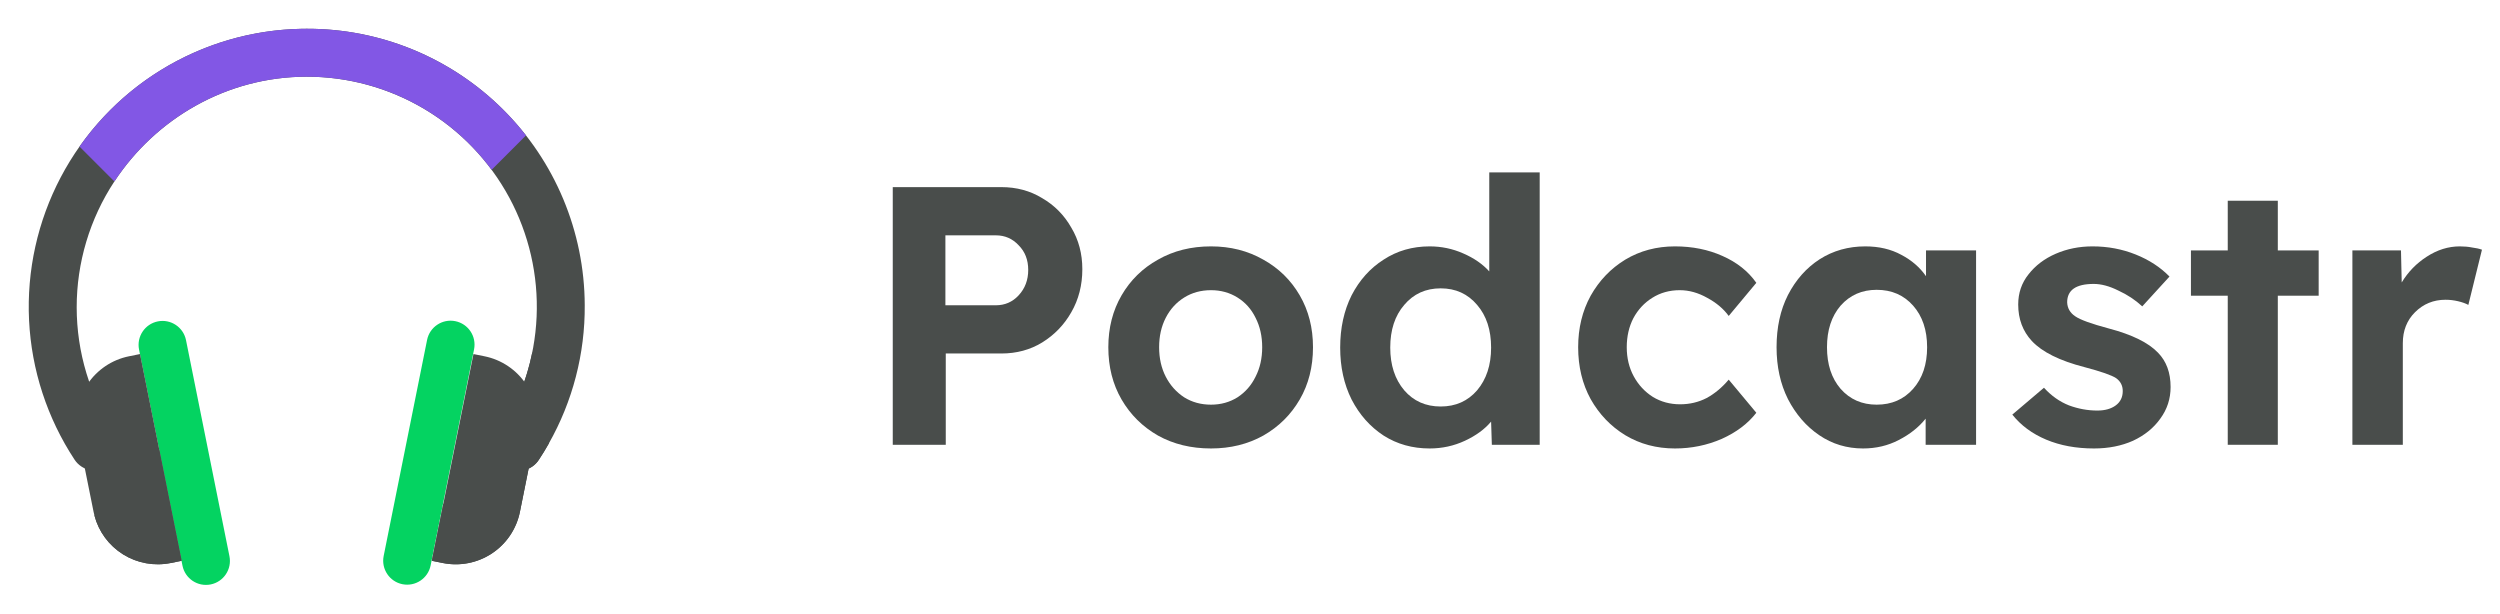
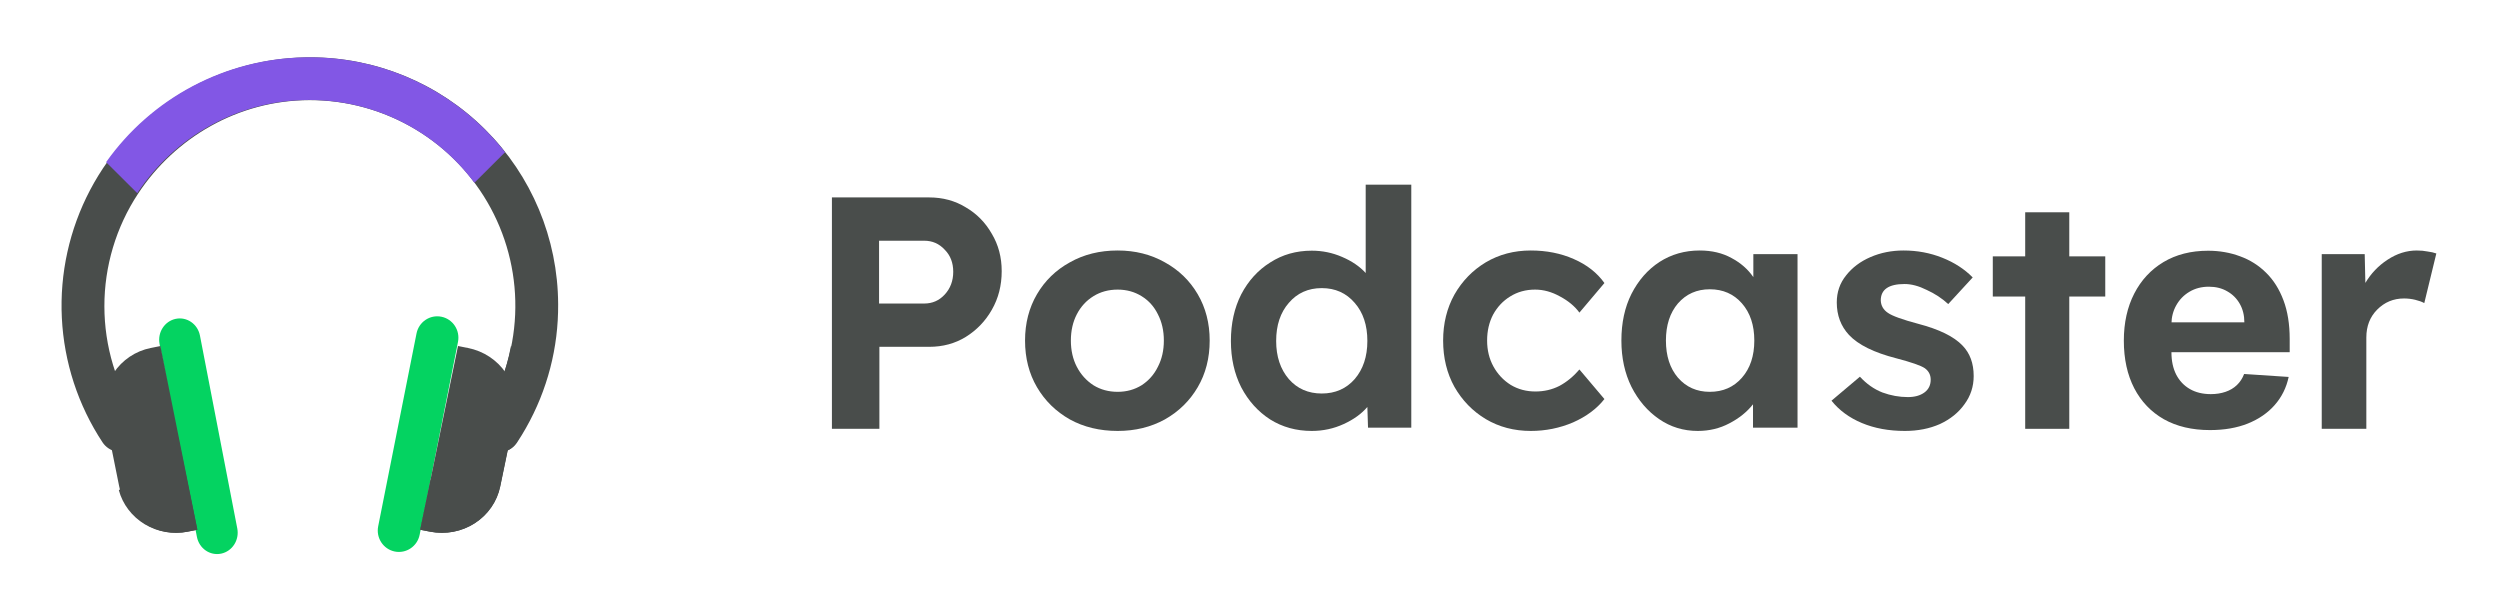
<svg xmlns="http://www.w3.org/2000/svg" width="163" height="40" viewBox="0 0 163 40" fill="none">
-   <path d="M58.208 29V12.2H65.288C66.28 12.2 67.168 12.44 67.952 12.92C68.752 13.384 69.384 14.024 69.848 14.84C70.328 15.64 70.568 16.544 70.568 17.552C70.568 18.592 70.328 19.528 69.848 20.36C69.384 21.176 68.752 21.832 67.952 22.328C67.168 22.808 66.28 23.048 65.288 23.048H61.664V29H58.208ZM61.64 19.904H64.928C65.52 19.904 66.016 19.688 66.416 19.256C66.832 18.808 67.04 18.256 67.04 17.6C67.04 16.944 66.832 16.408 66.416 15.992C66.016 15.56 65.52 15.344 64.928 15.344H61.64V19.904Z" fill="#494D4B" />
-   <path d="M78.959 29.24C77.663 29.24 76.511 28.96 75.503 28.4C74.495 27.824 73.703 27.04 73.127 26.048C72.551 25.056 72.263 23.92 72.263 22.64C72.263 21.376 72.551 20.248 73.127 19.256C73.703 18.264 74.495 17.488 75.503 16.928C76.511 16.352 77.663 16.064 78.959 16.064C80.223 16.064 81.359 16.352 82.367 16.928C83.375 17.488 84.167 18.264 84.743 19.256C85.319 20.248 85.607 21.376 85.607 22.64C85.607 23.92 85.319 25.056 84.743 26.048C84.167 27.04 83.375 27.824 82.367 28.4C81.359 28.96 80.223 29.24 78.959 29.24ZM78.959 26.384C79.599 26.384 80.175 26.224 80.687 25.904C81.199 25.568 81.591 25.12 81.863 24.56C82.151 24 82.295 23.36 82.295 22.64C82.295 21.92 82.151 21.28 81.863 20.72C81.591 20.16 81.199 19.72 80.687 19.4C80.175 19.08 79.599 18.92 78.959 18.92C78.303 18.92 77.719 19.08 77.207 19.4C76.695 19.72 76.295 20.16 76.007 20.72C75.719 21.28 75.575 21.92 75.575 22.64C75.575 23.36 75.719 24 76.007 24.56C76.295 25.12 76.695 25.568 77.207 25.904C77.719 26.224 78.303 26.384 78.959 26.384Z" fill="#494D4B" />
-   <path d="M93.212 29.24C92.092 29.24 91.092 28.96 90.212 28.4C89.332 27.824 88.636 27.04 88.124 26.048C87.628 25.056 87.38 23.928 87.38 22.664C87.38 21.384 87.628 20.248 88.124 19.256C88.636 18.264 89.332 17.488 90.212 16.928C91.092 16.352 92.092 16.064 93.212 16.064C93.98 16.064 94.708 16.216 95.396 16.52C96.1 16.824 96.668 17.216 97.1 17.696V11.24H100.388V29H97.268L97.22 27.488C96.804 27.984 96.236 28.4 95.516 28.736C94.796 29.072 94.028 29.24 93.212 29.24ZM93.932 26.504C94.908 26.504 95.7 26.152 96.308 25.448C96.916 24.728 97.22 23.8 97.22 22.664C97.22 21.512 96.916 20.584 96.308 19.88C95.7 19.16 94.908 18.8 93.932 18.8C92.956 18.8 92.164 19.16 91.556 19.88C90.948 20.584 90.644 21.512 90.644 22.664C90.644 23.8 90.948 24.728 91.556 25.448C92.164 26.152 92.956 26.504 93.932 26.504Z" fill="#494D4B" />
-   <path d="M109.208 29.24C108.008 29.24 106.928 28.952 105.968 28.376C105.024 27.8 104.272 27.016 103.712 26.024C103.168 25.032 102.896 23.904 102.896 22.64C102.896 21.392 103.168 20.272 103.712 19.28C104.272 18.288 105.024 17.504 105.968 16.928C106.928 16.352 108.008 16.064 109.208 16.064C110.344 16.064 111.376 16.272 112.304 16.688C113.248 17.104 113.984 17.688 114.512 18.44L112.712 20.6C112.376 20.136 111.912 19.744 111.32 19.424C110.728 19.088 110.128 18.92 109.52 18.92C108.848 18.92 108.248 19.088 107.72 19.424C107.208 19.744 106.8 20.184 106.496 20.744C106.208 21.304 106.064 21.936 106.064 22.64C106.064 23.344 106.216 23.976 106.52 24.536C106.824 25.096 107.24 25.544 107.768 25.88C108.296 26.2 108.888 26.36 109.544 26.36C110.168 26.36 110.744 26.224 111.272 25.952C111.8 25.664 112.28 25.264 112.712 24.752L114.512 26.912C113.968 27.616 113.216 28.184 112.256 28.616C111.296 29.032 110.28 29.24 109.208 29.24Z" fill="#494D4B" />
-   <path d="M121.472 29.24C120.416 29.24 119.464 28.952 118.616 28.376C117.768 27.8 117.088 27.016 116.576 26.024C116.08 25.032 115.832 23.904 115.832 22.64C115.832 21.344 116.08 20.208 116.576 19.232C117.088 18.24 117.776 17.464 118.64 16.904C119.52 16.344 120.512 16.064 121.616 16.064C122.512 16.064 123.296 16.248 123.968 16.616C124.64 16.968 125.176 17.432 125.576 18.008V16.328H128.84V29H125.552V27.296C125.104 27.856 124.52 28.32 123.8 28.688C123.096 29.056 122.32 29.24 121.472 29.24ZM122.36 26.384C123.336 26.384 124.128 26.04 124.736 25.352C125.344 24.664 125.648 23.76 125.648 22.64C125.648 21.52 125.344 20.616 124.736 19.928C124.128 19.24 123.336 18.896 122.36 18.896C121.4 18.896 120.616 19.24 120.008 19.928C119.416 20.616 119.12 21.52 119.12 22.64C119.12 23.76 119.416 24.664 120.008 25.352C120.616 26.04 121.4 26.384 122.36 26.384Z" fill="#494D4B" />
-   <path d="M136.531 29.24C135.363 29.24 134.323 29.048 133.411 28.664C132.499 28.28 131.763 27.736 131.203 27.032L133.267 25.28C133.747 25.808 134.291 26.192 134.899 26.432C135.507 26.656 136.123 26.768 136.747 26.768C137.243 26.768 137.643 26.656 137.947 26.432C138.251 26.208 138.403 25.896 138.403 25.496C138.403 25.144 138.259 24.864 137.971 24.656C137.683 24.464 136.995 24.224 135.907 23.936C134.291 23.52 133.147 22.952 132.475 22.232C131.883 21.592 131.587 20.8 131.587 19.856C131.587 19.104 131.811 18.448 132.259 17.888C132.707 17.312 133.299 16.864 134.035 16.544C134.771 16.224 135.571 16.064 136.435 16.064C137.427 16.064 138.363 16.24 139.243 16.592C140.123 16.944 140.859 17.424 141.451 18.032L139.675 19.976C139.227 19.56 138.707 19.216 138.115 18.944C137.539 18.656 137.003 18.512 136.507 18.512C135.355 18.512 134.779 18.912 134.779 19.712C134.795 20.096 134.971 20.4 135.307 20.624C135.627 20.848 136.355 21.112 137.491 21.416C139.011 21.816 140.083 22.344 140.707 23C141.251 23.56 141.523 24.304 141.523 25.232C141.523 26 141.299 26.688 140.851 27.296C140.419 27.904 139.827 28.384 139.075 28.736C138.323 29.072 137.475 29.24 136.531 29.24Z" fill="#494D4B" />
-   <path d="M145.249 29V19.28H142.849V16.328H145.249V13.088H148.513V16.328H151.177V19.28H148.513V29H145.249Z" fill="#494D4B" />
-   <path d="M153.376 29V16.328H156.544L156.592 18.416C157.008 17.728 157.552 17.168 158.224 16.736C158.912 16.288 159.632 16.064 160.384 16.064C160.672 16.064 160.936 16.088 161.176 16.136C161.432 16.168 161.648 16.216 161.824 16.28L160.936 19.88C160.76 19.784 160.536 19.704 160.264 19.64C159.992 19.576 159.72 19.544 159.448 19.544C158.664 19.544 158 19.816 157.456 20.36C156.928 20.888 156.664 21.56 156.664 22.376V29H153.376Z" fill="#494D4B" />
-   <path d="M38.125 19.888C38.149 23.054 37.34 26.171 35.777 28.926C35.575 29.284 35.361 29.634 35.134 29.976C35.023 30.15 34.877 30.3 34.707 30.417C34.537 30.535 34.345 30.617 34.142 30.66C33.94 30.702 33.731 30.704 33.528 30.666C33.325 30.627 33.132 30.548 32.959 30.434C32.786 30.32 32.638 30.173 32.523 30.001C32.408 29.83 32.328 29.637 32.288 29.434C32.247 29.231 32.248 29.022 32.289 28.82C32.33 28.617 32.411 28.424 32.527 28.253C34.019 25.99 34.868 23.364 34.987 20.656C35.105 17.948 34.488 15.259 33.2 12.874C31.912 10.489 30.002 8.497 27.673 7.111C25.344 5.724 22.683 4.995 19.972 5C14.762 5.01 10.142 7.745 7.457 11.832C5.852 14.27 4.998 17.126 5 20.045C5.003 22.964 5.863 25.818 7.473 28.253C7.701 28.599 7.782 29.022 7.699 29.427C7.616 29.834 7.375 30.19 7.029 30.418C6.683 30.646 6.261 30.728 5.855 30.645C5.449 30.561 5.092 30.32 4.864 29.974C3.079 27.265 2.054 24.127 1.895 20.887C1.737 17.647 2.451 14.424 3.962 11.553C5.474 8.683 7.729 6.271 10.491 4.569C13.253 2.868 16.421 1.938 19.664 1.878C19.778 1.876 19.891 1.875 20.005 1.875C24.795 1.865 29.393 3.756 32.791 7.133C36.188 10.511 38.106 15.098 38.125 19.888Z" fill="#494D4B" />
-   <path d="M9.066 22.794L11.898 36.882C12.068 37.728 12.891 38.275 13.737 38.105C14.582 37.935 15.13 37.112 14.96 36.266L12.128 22.179C11.958 21.333 11.135 20.785 10.289 20.955C9.444 21.125 8.896 21.949 9.066 22.794Z" fill="#04D361" />
-   <path d="M11.844 36.564L11.126 36.709C10.059 36.923 8.95 36.722 8.027 36.147C7.103 35.572 6.434 34.665 6.157 33.612C6.136 33.531 6.116 33.45 6.1 33.367L5.071 28.256C4.848 27.146 5.075 25.993 5.701 25.051C6.328 24.108 7.303 23.453 8.413 23.229L9.13 23.084L10.39 29.341L11.844 36.564Z" fill="#494D4B" />
-   <path d="M11.844 36.564L11.126 36.709C10.059 36.923 8.95 36.722 8.027 36.147C7.103 35.572 6.434 34.665 6.157 33.612C7.674 32.298 9.09 30.87 10.39 29.341L11.844 36.564Z" fill="#494D4B" />
-   <path d="M36.148 27.087L35.777 28.926C35.575 29.284 35.361 29.634 35.134 29.976C35.023 30.15 34.877 30.3 34.707 30.417C34.537 30.534 34.345 30.617 34.142 30.659C33.94 30.702 33.731 30.704 33.528 30.665C33.325 30.627 33.132 30.548 32.959 30.434C32.786 30.32 32.638 30.173 32.523 30.001C32.408 29.829 32.328 29.637 32.288 29.434C32.247 29.231 32.248 29.022 32.289 28.819C32.33 28.617 32.411 28.424 32.527 28.253C33.587 26.65 34.326 24.858 34.705 22.974C35.293 23.467 35.737 24.109 35.991 24.833C36.245 25.557 36.299 26.335 36.148 27.087Z" fill="#494D4B" />
-   <path d="M34.295 8.83L32.054 11.071C30.657 9.182 28.836 7.649 26.737 6.594C24.638 5.54 22.321 4.993 19.972 5C14.762 5.01 10.142 7.745 7.457 11.832L5.184 9.559C6.823 7.229 8.988 5.32 11.505 3.985C14.021 2.651 16.816 1.929 19.664 1.878C19.778 1.876 19.891 1.875 20.005 1.875C22.759 1.869 25.479 2.492 27.955 3.698C30.432 4.903 32.601 6.658 34.295 8.83Z" fill="#8257E5" />
-   <path d="M27.846 22.163L25.015 36.251C24.845 37.097 25.392 37.92 26.238 38.09C27.084 38.26 27.907 37.712 28.077 36.867L30.909 22.779C31.079 21.933 30.531 21.11 29.685 20.94C28.84 20.77 28.016 21.318 27.846 22.163Z" fill="#04D361" />
-   <path d="M34.929 28.256L33.9 33.367C33.677 34.477 33.022 35.452 32.079 36.079C31.137 36.705 29.984 36.932 28.874 36.709L28.156 36.564L28.9 32.871L30.869 23.084L31.587 23.229C32.697 23.453 33.672 24.108 34.299 25.05C34.386 25.18 34.465 25.314 34.536 25.453C34.982 26.315 35.12 27.304 34.929 28.256Z" fill="#494D4B" />
-   <path d="M34.929 28.256L33.9 33.367C33.677 34.477 33.022 35.452 32.079 36.079C31.137 36.705 29.984 36.932 28.874 36.709L28.156 36.564L28.9 32.871C31.04 30.609 32.93 28.122 34.536 25.453C34.982 26.315 35.12 27.304 34.929 28.256Z" fill="#494D4B" />
+   <path d="M54.241 27.959V12.872H60.582C61.47 12.872 62.266 13.088 62.968 13.518C63.684 13.935 64.25 14.51 64.666 15.243C65.096 15.961 65.311 16.773 65.311 17.678C65.311 18.612 65.096 19.453 64.666 20.2C64.25 20.932 63.684 21.521 62.968 21.967C62.266 22.398 61.47 22.613 60.582 22.613H57.336V27.959H54.241ZM57.315 19.79H60.26C60.79 19.79 61.234 19.596 61.592 19.208C61.965 18.806 62.151 18.31 62.151 17.721C62.151 17.132 61.965 16.651 61.592 16.277C61.234 15.889 60.79 15.695 60.26 15.695H57.315V19.79Z" fill="#494D4B" />
+   <path d="M72.873 28.097C71.704 28.097 70.665 27.847 69.756 27.347C68.846 26.832 68.132 26.133 67.612 25.247C67.093 24.361 66.833 23.347 66.833 22.204C66.833 21.075 67.093 20.068 67.612 19.182C68.132 18.296 68.846 17.604 69.756 17.104C70.665 16.589 71.704 16.332 72.873 16.332C74.014 16.332 75.039 16.589 75.948 17.104C76.857 17.604 77.572 18.296 78.091 19.182C78.611 20.068 78.871 21.075 78.871 22.204C78.871 23.347 78.611 24.361 78.091 25.247C77.572 26.133 76.857 26.832 75.948 27.347C75.039 27.847 74.014 28.097 72.873 28.097ZM72.873 25.547C73.451 25.547 73.971 25.404 74.433 25.118C74.894 24.818 75.248 24.418 75.493 23.918C75.753 23.418 75.883 22.847 75.883 22.204C75.883 21.561 75.753 20.989 75.493 20.489C75.248 19.989 74.894 19.596 74.433 19.311C73.971 19.025 73.451 18.882 72.873 18.882C72.282 18.882 71.755 19.025 71.293 19.311C70.831 19.596 70.47 19.989 70.21 20.489C69.951 20.989 69.821 21.561 69.821 22.204C69.821 22.847 69.951 23.418 70.21 23.918C70.47 24.418 70.831 24.818 71.293 25.118C71.755 25.404 72.282 25.547 72.873 25.547Z" fill="#494D4B" />
+   <path d="M85.528 28.097C84.515 28.097 83.611 27.847 82.815 27.348C82.019 26.834 81.39 26.134 80.927 25.25C80.479 24.365 80.255 23.359 80.255 22.231C80.255 21.09 80.479 20.076 80.927 19.192C81.39 18.307 82.019 17.614 82.815 17.115C83.611 16.601 84.515 16.344 85.528 16.344C86.222 16.344 86.88 16.48 87.503 16.751C88.139 17.022 88.653 17.372 89.043 17.8V12.041H92.016V27.883H89.195L89.152 26.534C88.776 26.977 88.262 27.348 87.611 27.647C86.96 27.947 86.266 28.097 85.528 28.097ZM86.179 25.657C87.061 25.657 87.777 25.343 88.327 24.715C88.877 24.072 89.152 23.244 89.152 22.231C89.152 21.204 88.877 20.376 88.327 19.748C87.777 19.106 87.061 18.785 86.179 18.785C85.296 18.785 84.58 19.106 84.031 19.748C83.481 20.376 83.206 21.204 83.206 22.231C83.206 23.244 83.481 24.072 84.031 24.715C84.58 25.343 85.296 25.657 86.179 25.657Z" fill="#494D4B" />
+   <path d="M99.806 28.097C98.72 28.097 97.742 27.84 96.873 27.325C96.018 26.811 95.337 26.111 94.83 25.225C94.338 24.34 94.092 23.332 94.092 22.204C94.092 21.09 94.338 20.089 94.83 19.204C95.337 18.318 96.018 17.618 96.873 17.104C97.742 16.589 98.72 16.332 99.806 16.332C100.834 16.332 101.769 16.518 102.609 16.889C103.463 17.261 104.13 17.782 104.608 18.454L102.978 20.382C102.674 19.968 102.254 19.618 101.718 19.332C101.182 19.032 100.639 18.882 100.088 18.882C99.48 18.882 98.937 19.032 98.459 19.332C97.995 19.618 97.626 20.011 97.351 20.511C97.09 21.011 96.96 21.575 96.96 22.204C96.96 22.832 97.097 23.397 97.373 23.897C97.648 24.397 98.024 24.797 98.502 25.097C98.98 25.383 99.516 25.525 100.11 25.525C100.675 25.525 101.197 25.404 101.675 25.161C102.153 24.904 102.587 24.547 102.978 24.09L104.608 26.018C104.115 26.647 103.435 27.154 102.565 27.54C101.696 27.911 100.776 28.097 99.806 28.097Z" fill="#494D4B" />
+   <path d="M110.694 28.097C109.762 28.097 108.921 27.84 108.173 27.325C107.424 26.811 106.824 26.111 106.372 25.225C105.934 24.34 105.715 23.332 105.715 22.204C105.715 21.047 105.934 20.032 106.372 19.161C106.824 18.275 107.431 17.582 108.194 17.082C108.971 16.582 109.847 16.332 110.821 16.332C111.612 16.332 112.305 16.496 112.898 16.825C113.491 17.139 113.964 17.554 114.318 18.068V16.568H117.199V27.883H114.296V26.361C113.901 26.861 113.385 27.275 112.75 27.604C112.128 27.933 111.443 28.097 110.694 28.097ZM111.478 25.547C112.34 25.547 113.039 25.24 113.576 24.625C114.113 24.011 114.381 23.204 114.381 22.204C114.381 21.204 114.113 20.397 113.576 19.782C113.039 19.168 112.34 18.861 111.478 18.861C110.631 18.861 109.938 19.168 109.402 19.782C108.879 20.397 108.618 21.204 108.618 22.204C108.618 23.204 108.879 24.011 109.402 24.625C109.938 25.24 110.631 25.547 111.478 25.547Z" fill="#494D4B" />
+   <path d="M124.2 28.097C123.15 28.097 122.216 27.925 121.397 27.582C120.578 27.24 119.916 26.754 119.413 26.125L121.267 24.561C121.699 25.032 122.187 25.375 122.734 25.59C123.28 25.79 123.833 25.89 124.394 25.89C124.839 25.89 125.199 25.79 125.472 25.59C125.745 25.39 125.881 25.111 125.881 24.754C125.881 24.44 125.752 24.19 125.493 24.004C125.235 23.832 124.616 23.618 123.639 23.361C122.187 22.99 121.16 22.482 120.556 21.84C120.024 21.268 119.758 20.561 119.758 19.718C119.758 19.047 119.959 18.461 120.362 17.961C120.764 17.447 121.296 17.047 121.957 16.761C122.619 16.475 123.337 16.332 124.113 16.332C125.005 16.332 125.845 16.489 126.636 16.804C127.426 17.118 128.088 17.547 128.62 18.089L127.024 19.825C126.622 19.454 126.154 19.146 125.623 18.904C125.105 18.646 124.624 18.518 124.178 18.518C123.143 18.518 122.626 18.875 122.626 19.59C122.64 19.932 122.798 20.204 123.1 20.404C123.388 20.604 124.042 20.839 125.062 21.111C126.427 21.468 127.391 21.939 127.951 22.525C128.44 23.025 128.684 23.689 128.684 24.518C128.684 25.204 128.483 25.818 128.08 26.361C127.692 26.904 127.161 27.333 126.485 27.647C125.809 27.947 125.048 28.097 124.2 28.097Z" fill="#494D4B" />
+   <path d="M132.043 27.959V19.334H129.93V16.715H132.043V13.841H134.917V16.715H137.263V19.334H134.917V27.959H132.043Z" fill="#494D4B" />
+   <path d="M36.391 19.828C36.413 22.657 35.69 25.442 34.294 27.902C34.113 28.222 33.922 28.535 33.72 28.84C33.62 28.996 33.49 29.13 33.338 29.235C33.186 29.339 33.014 29.413 32.834 29.451C32.653 29.489 32.466 29.491 32.285 29.456C32.104 29.422 31.931 29.352 31.777 29.25C31.623 29.148 31.49 29.017 31.387 28.863C31.284 28.71 31.213 28.537 31.177 28.356C31.141 28.175 31.142 27.988 31.178 27.807C31.215 27.626 31.288 27.454 31.391 27.302C32.723 25.279 33.482 22.934 33.588 20.515C33.694 18.096 33.142 15.693 31.992 13.563C30.842 11.432 29.136 9.653 27.056 8.414C24.975 7.176 22.598 6.524 20.177 6.529C15.524 6.538 11.398 8.981 9 12.632C7.566 14.81 6.803 17.361 6.806 19.969C6.808 22.576 7.576 25.126 9.014 27.302C9.217 27.61 9.29 27.988 9.216 28.351C9.142 28.713 8.926 29.032 8.617 29.235C8.308 29.439 7.931 29.512 7.568 29.438C7.206 29.363 6.888 29.148 6.684 28.839C5.089 26.419 4.174 23.616 4.032 20.721C3.89 17.826 4.528 14.947 5.878 12.383C7.229 9.819 9.242 7.664 11.709 6.144C14.176 4.624 17.006 3.793 19.902 3.74C20.004 3.738 20.105 3.737 20.207 3.737C24.485 3.728 28.592 5.418 31.626 8.435C34.661 11.451 36.374 15.549 36.391 19.828Z" fill="#494D4B" />
+   <path d="M10.404 22.43L12.839 35.005C12.985 35.76 13.692 36.249 14.419 36.097C15.146 35.945 15.617 35.21 15.471 34.456L13.037 21.881C12.891 21.126 12.183 20.637 11.456 20.789C10.729 20.941 10.258 21.676 10.404 22.43Z" fill="#04D361" />
+   <path d="M12.868 34.537L12.231 34.666C11.284 34.857 10.299 34.678 9.479 34.167C8.659 33.656 8.065 32.85 7.819 31.915C7.8 31.843 7.783 31.77 7.768 31.697L6.854 27.155C6.656 26.169 6.858 25.145 7.414 24.308C7.971 23.47 8.836 22.888 9.822 22.689L10.459 22.561L11.577 28.119L12.868 34.537Z" fill="#494D4B" />
+   <path d="M12.868 34.541L12.222 34.667C11.262 34.855 10.264 34.679 9.432 34.177C8.601 33.675 7.998 32.883 7.749 31.965C9.115 30.817 10.389 29.57 11.559 28.235L12.868 34.541Z" fill="#494D4B" />
+   <path d="M34.522 26.248L34.213 27.897C34.044 28.217 33.865 28.531 33.675 28.838C33.582 28.994 33.461 29.128 33.318 29.234C33.176 29.339 33.016 29.413 32.847 29.451C32.678 29.489 32.503 29.491 32.333 29.456C32.163 29.422 32.002 29.351 31.858 29.249C31.713 29.147 31.59 29.015 31.493 28.861C31.397 28.707 31.33 28.534 31.296 28.352C31.263 28.17 31.263 27.983 31.298 27.801C31.332 27.619 31.4 27.447 31.497 27.293C32.382 25.856 33 24.249 33.316 22.561C33.808 23.002 34.179 23.578 34.392 24.227C34.604 24.876 34.649 25.574 34.522 26.248Z" fill="#494D4B" />
+   <path d="M32.932 9.924L30.929 11.918C29.681 10.238 28.054 8.874 26.178 7.936C24.303 6.997 22.232 6.511 20.133 6.517C15.477 6.526 11.349 8.96 8.95 12.595L6.918 10.573C8.383 8.501 10.318 6.802 12.567 5.614C14.815 4.427 17.313 3.785 19.858 3.74C19.96 3.738 20.061 3.737 20.162 3.737C22.624 3.732 25.054 4.286 27.267 5.359C29.48 6.431 31.418 7.992 32.932 9.924Z" fill="#8257E5" />
+   <path d="M27.157 21.742L24.657 34.317C24.507 35.072 24.991 35.807 25.737 35.959C26.484 36.11 27.211 35.621 27.361 34.867L29.861 22.292C30.011 21.537 29.527 20.802 28.781 20.651C28.034 20.499 27.307 20.988 27.157 21.742Z" fill="#04D361" />
+   <path d="M33.548 27.155L32.614 31.697C32.411 32.683 31.816 33.55 30.96 34.106C30.104 34.663 29.057 34.864 28.049 34.666L27.397 34.538L28.073 31.256L29.861 22.561L30.513 22.689C31.521 22.888 32.407 23.47 32.976 24.307C33.054 24.422 33.126 24.542 33.191 24.665C33.596 25.431 33.722 26.31 33.548 27.155Z" fill="#494D4B" />
+   <path d="M33.548 27.238L32.614 31.73C32.411 32.705 31.816 33.563 30.96 34.113C30.104 34.664 29.057 34.863 28.049 34.667L27.397 34.54L28.073 31.294C30.017 29.306 31.733 27.12 33.191 24.775C33.596 25.533 33.722 26.402 33.548 27.238Z" fill="#494D4B" />
+   <path d="M151.377 27.959V16.569H154.179L154.222 18.446C154.59 17.828 155.07 17.324 155.665 16.936C156.274 16.534 156.91 16.332 157.576 16.332C157.831 16.332 158.063 16.354 158.276 16.397C158.502 16.426 158.693 16.469 158.849 16.526L158.063 19.762C157.908 19.675 157.71 19.604 157.469 19.546C157.229 19.489 156.988 19.46 156.747 19.46C156.054 19.46 155.467 19.704 154.986 20.193C154.518 20.668 154.285 21.272 154.285 22.005V27.959H151.377Z" fill="#494D4B" />
+   <path d="M144.09 28.041C142.927 28.041 141.923 27.805 141.084 27.334C140.248 26.857 139.604 26.183 139.152 25.313C138.701 24.439 138.474 23.404 138.474 22.21C138.474 21.045 138.701 20.022 139.152 19.143C139.604 18.263 140.241 17.577 141.061 17.086C141.887 16.594 142.855 16.348 143.966 16.348C144.712 16.348 145.408 16.469 146.051 16.71C146.7 16.945 147.265 17.302 147.746 17.779C148.233 18.255 148.611 18.855 148.882 19.578C149.152 20.295 149.288 21.136 149.288 22.099V22.962H139.728V21.015H146.332C146.332 20.563 146.234 20.162 146.036 19.814C145.839 19.465 145.567 19.192 145.218 18.995C144.875 18.794 144.474 18.693 144.017 18.693C143.541 18.693 143.118 18.803 142.75 19.024C142.386 19.241 142.101 19.533 141.894 19.902C141.688 20.266 141.582 20.671 141.578 21.118V22.969C141.578 23.529 141.68 24.013 141.887 24.421C142.098 24.829 142.395 25.144 142.779 25.365C143.162 25.586 143.617 25.697 144.143 25.697C144.492 25.697 144.81 25.648 145.1 25.549C145.391 25.451 145.639 25.304 145.845 25.107C146.051 24.91 146.209 24.669 146.317 24.384L149.221 24.576C149.073 25.274 148.771 25.884 148.313 26.405C147.862 26.921 147.277 27.324 146.56 27.614C145.848 27.899 145.024 28.041 144.09 28.041Z" fill="#494D4B" />
</svg>
